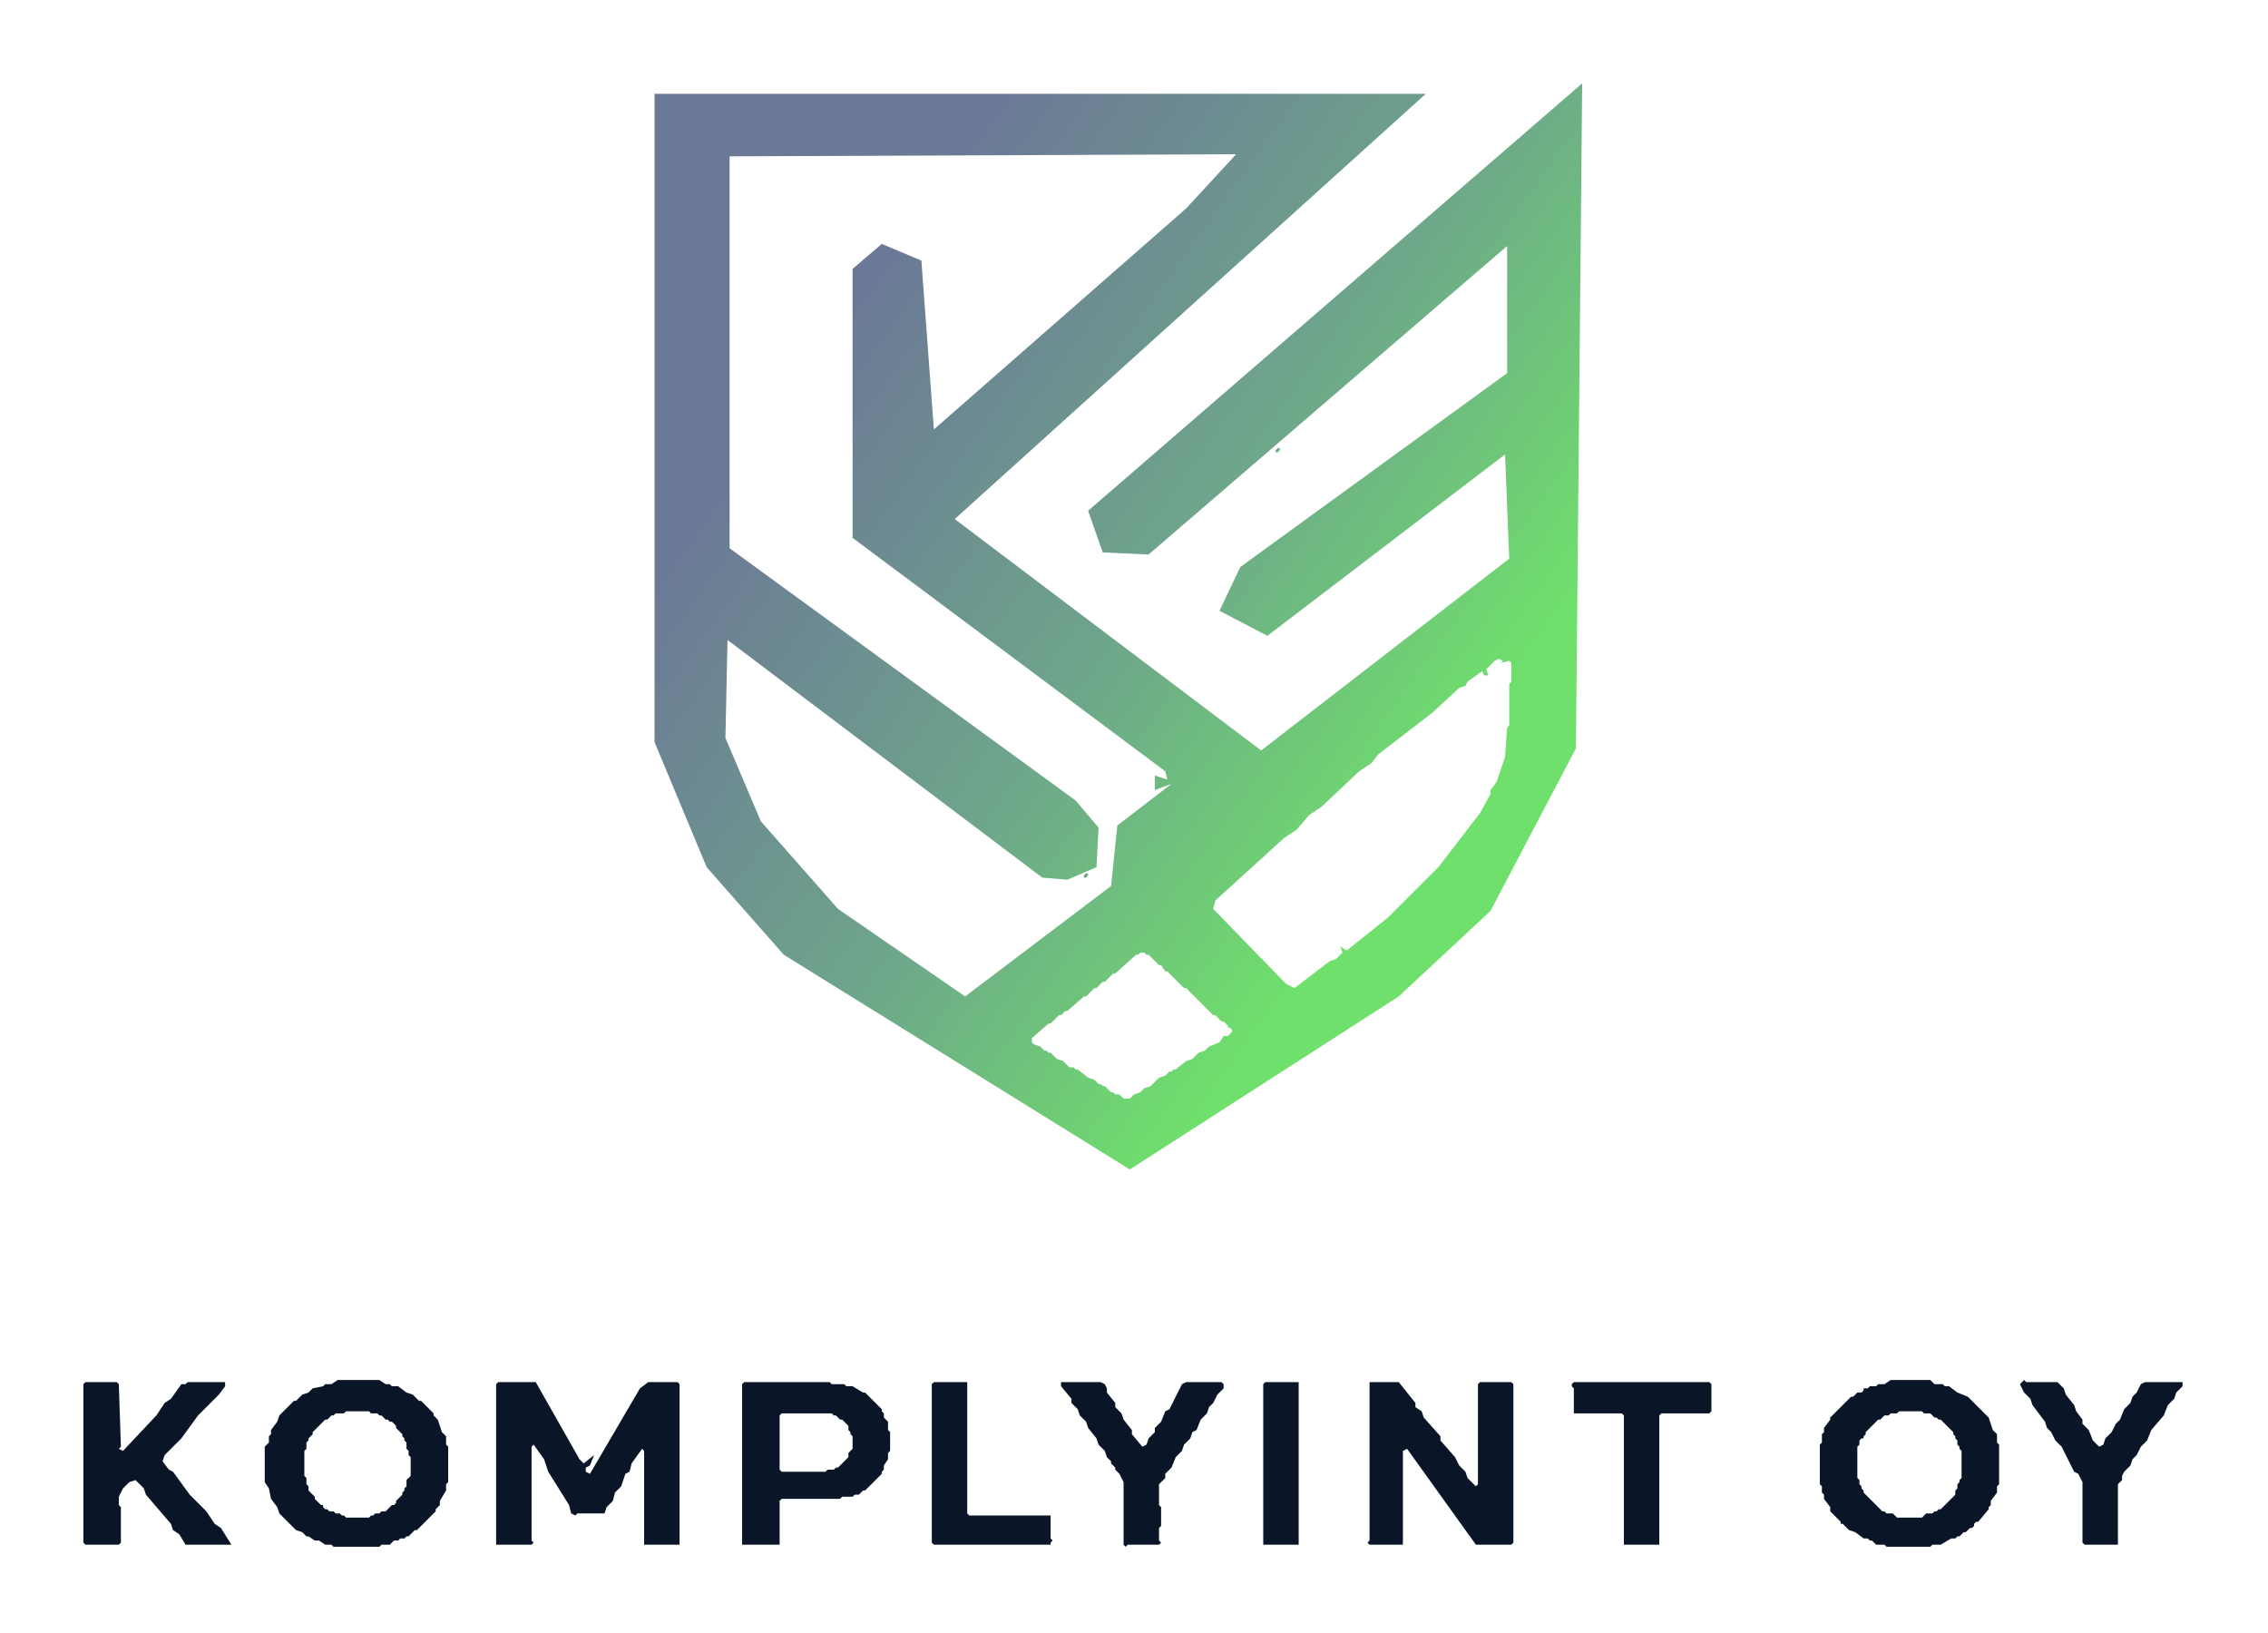
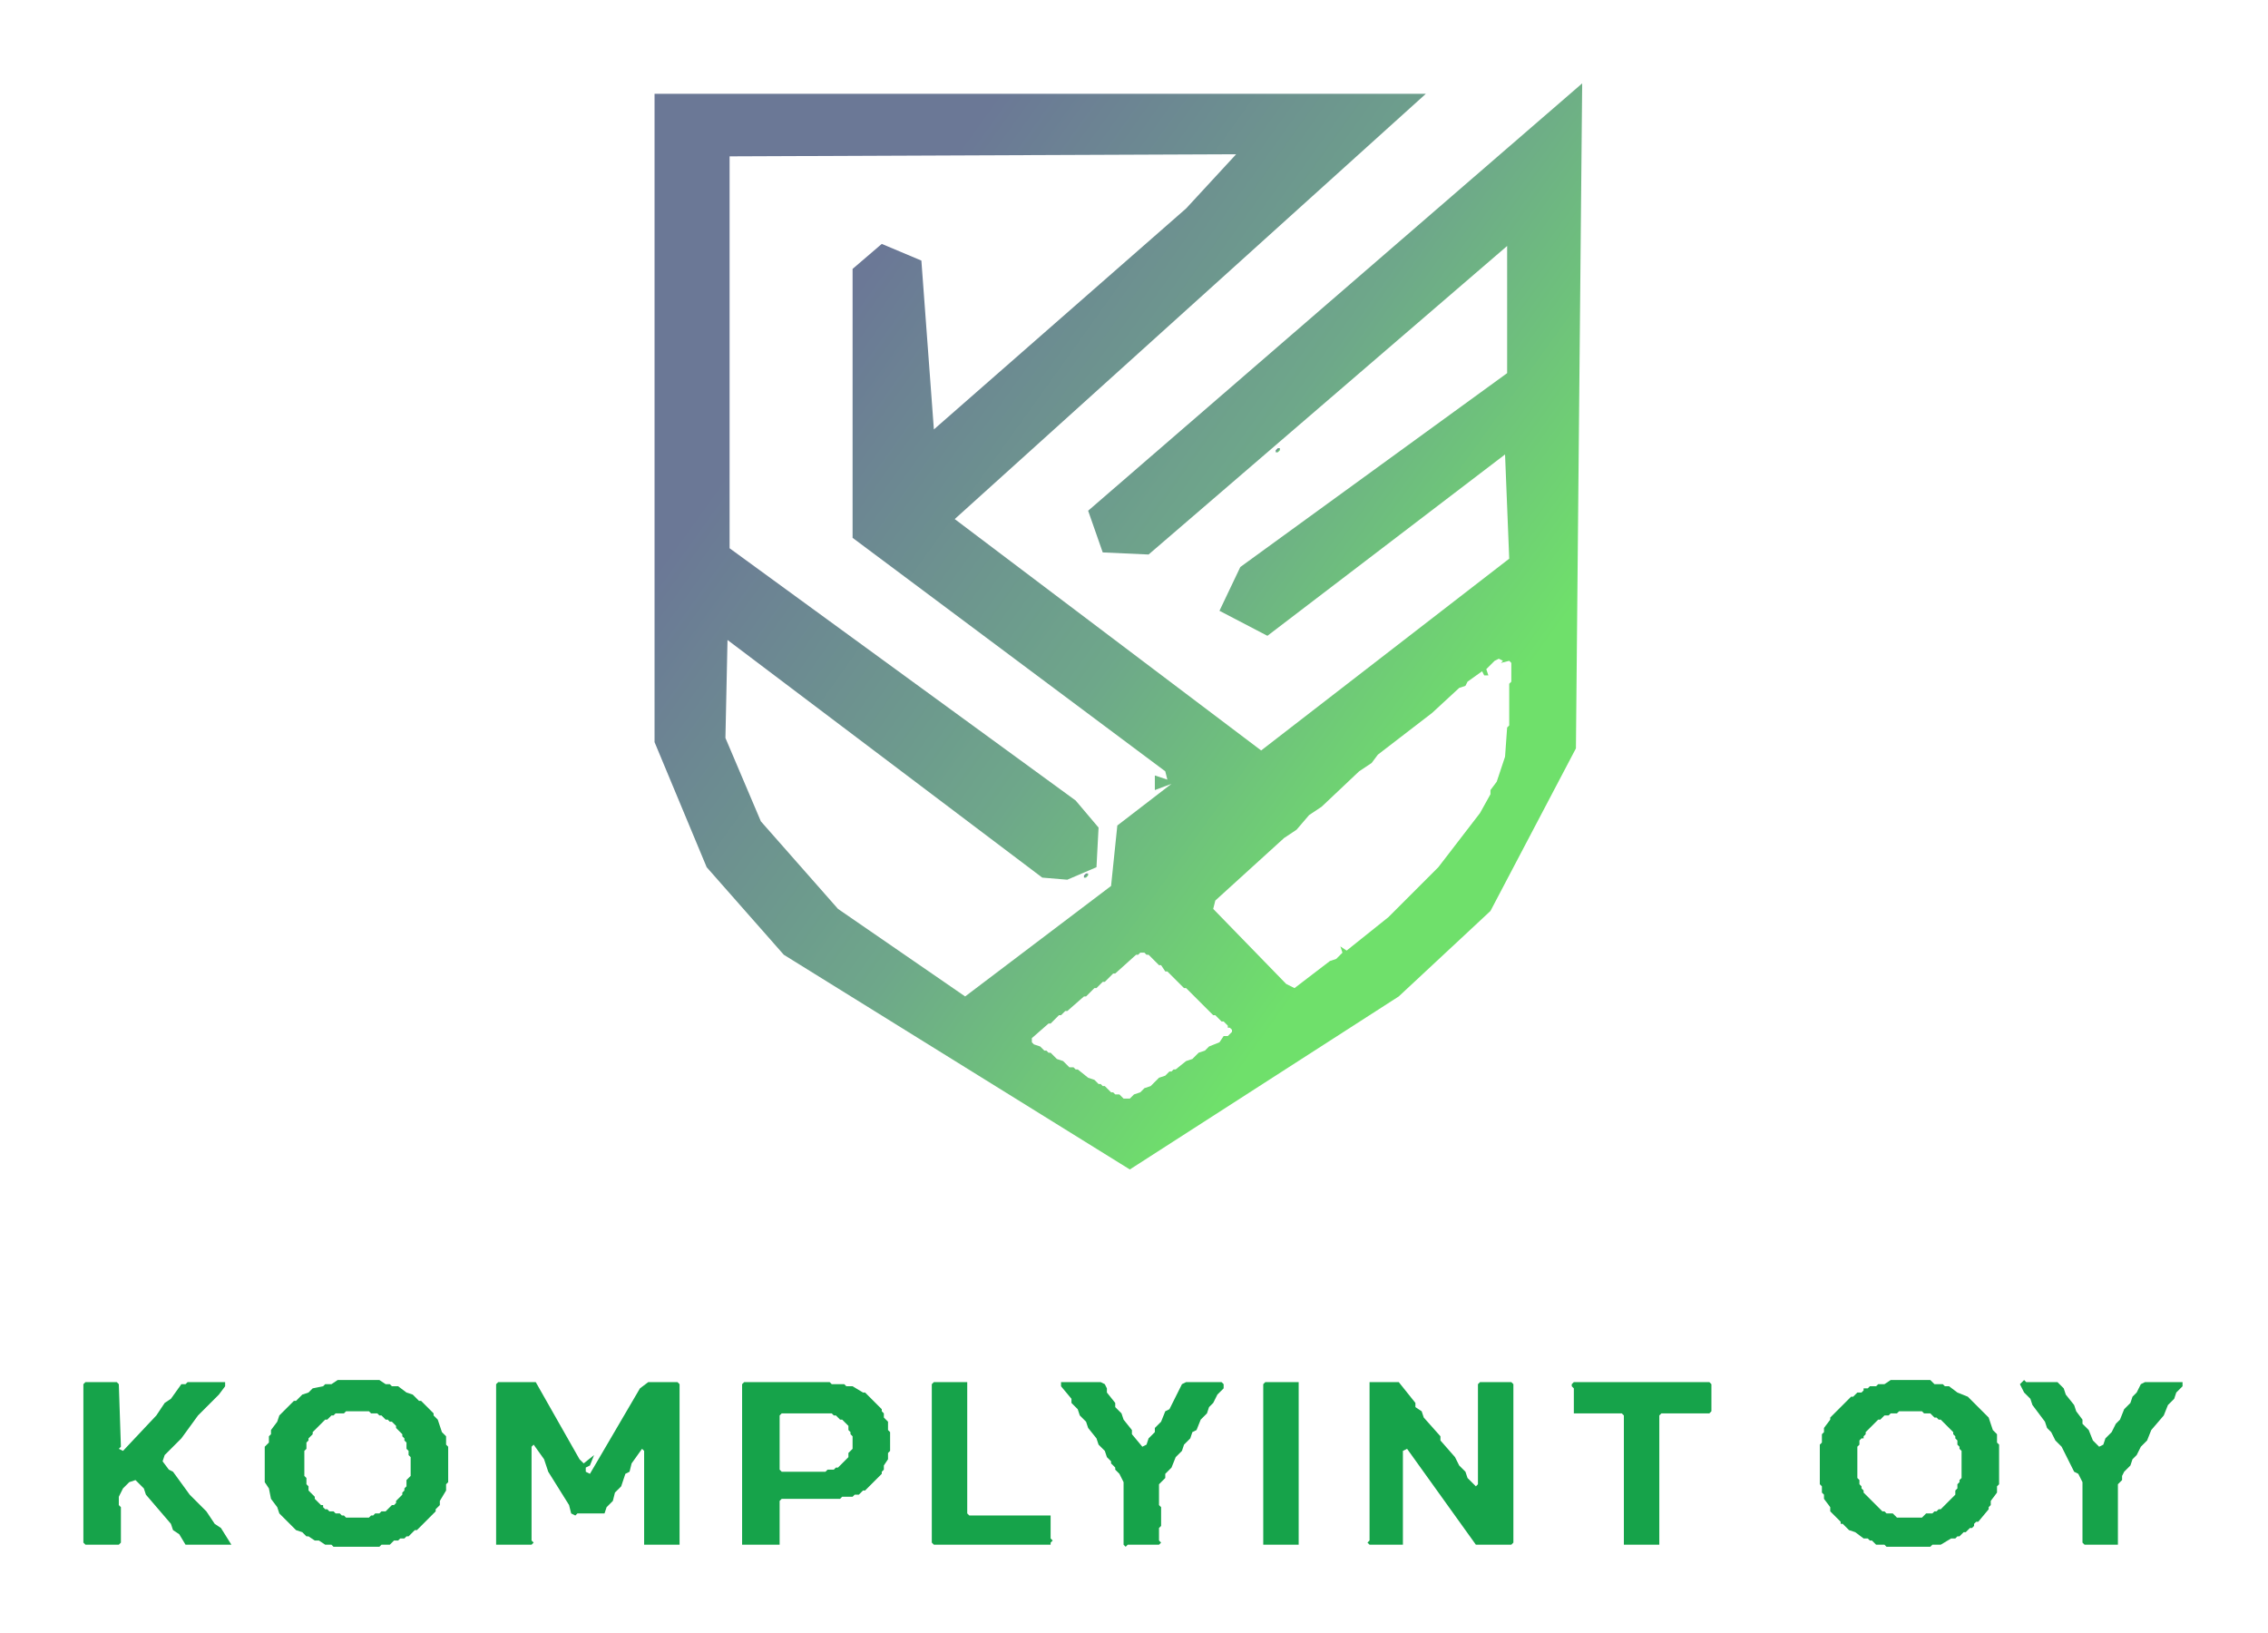
<svg xmlns="http://www.w3.org/2000/svg" viewBox="0 0 1088 783">
  <defs>
    <linearGradient id="grad" x1="25%" y1="15%" x2="85%" y2="65%">
      <stop offset="0%" stop-color="#6b7896" />
      <stop offset="55%" stop-color="#6ea78a" />
      <stop offset="100%" stop-color="#6fe06b" />
    </linearGradient>
  </defs>
  <g fill="url(#grad)" fill-rule="evenodd">
    <path d="M 522 419 L 521 419 L 520 420 L 520 421 L 521 421 L 522 420 Z" />
    <path d="M 614 215 L 613 215 L 612 216 L 612 217 L 613 217 L 614 216 Z" />
    <path d="M 650 183 Z" />
    <path d="M 759 40 L 522 245 L 529 265 L 551 266 L 723 118 L 723 179 L 595 272 L 585 293 L 608 305 L 722 218 L 724 268 L 605 360 L 458 249 L 684 45 L 314 45 L 314 356 L 339 416 L 376 458 L 542 561 L 671 478 L 715 437 L 756 359 Z M 549 457 L 550 458 L 551 458 L 556 463 L 557 463 L 559 466 L 560 466 L 568 474 L 569 474 L 582 487 L 583 487 L 586 490 L 587 490 L 589 492 L 589 493 L 590 493 L 591 494 L 591 495 L 589 497 L 587 497 L 585 500 L 580 502 L 578 504 L 575 505 L 572 508 L 569 509 L 564 513 L 563 513 L 562 514 L 561 514 L 559 516 L 556 517 L 552 521 L 549 522 L 547 524 L 544 525 L 542 527 L 539 527 L 537 525 L 535 525 L 534 524 L 533 524 L 530 521 L 529 521 L 528 520 L 527 520 L 525 518 L 522 517 L 517 513 L 516 513 L 515 512 L 513 512 L 510 509 L 507 508 L 504 505 L 503 505 L 502 504 L 501 504 L 499 502 L 496 501 L 495 500 L 495 498 L 503 491 L 504 491 L 508 487 L 509 487 L 511 485 L 512 485 L 520 478 L 521 478 L 525 474 L 526 474 L 529 471 L 530 471 L 534 467 L 535 467 L 545 458 L 546 458 L 547 457 Z M 724 317 L 725 318 L 725 327 L 724 328 L 724 348 L 723 349 L 722 363 L 718 375 L 715 379 L 715 381 L 710 390 L 690 416 L 666 440 L 646 456 L 643 454 L 644 457 L 641 460 L 638 461 L 621 474 L 617 472 L 582 436 L 583 432 L 616 402 L 622 398 L 628 391 L 634 387 L 652 370 L 658 366 L 661 362 L 687 342 L 700 330 L 703 329 L 704 327 L 711 322 L 712 324 L 714 324 L 713 321 L 717 317 L 719 316 L 721 317 L 720 318 Z M 593 74 L 569 100 L 448 206 L 442 125 L 423 117 L 409 129 L 409 258 L 559 370 L 560 374 L 554 372 L 554 379 L 562 376 L 536 396 L 533 425 L 463 478 L 402 436 L 365 394 L 348 354 L 349 307 L 500 421 L 512 422 L 526 416 L 527 397 L 516 384 L 350 263 L 350 75 Z" />
  </g>
-   <g fill="#0a1628" fill-rule="evenodd">
+   <g fill="#16a34a" fill-rule="evenodd">
    <path d="M 755 663 L 754 664 L 754 665 L 755 666 L 755 678 L 778 678 L 779 679 L 779 741 L 796 741 L 796 679 L 797 678 L 820 678 L 821 677 L 821 664 L 820 663 Z" />
    <path d="M 657 663 L 657 739 L 656 740 L 657 741 L 673 741 L 673 696 L 675 695 L 708 741 L 725 741 L 726 740 L 726 664 L 725 663 L 710 663 L 709 664 L 709 712 L 708 713 L 704 709 L 703 706 L 700 703 L 698 699 L 691 691 L 691 689 L 683 680 L 682 677 L 679 675 L 679 673 L 671 663 Z" />
    <path d="M 607 663 L 606 664 L 606 741 L 623 741 L 623 663 Z" />
    <path d="M 509 663 L 509 665 L 514 671 L 514 673 L 517 676 L 518 679 L 521 682 L 522 685 L 526 690 L 527 693 L 530 696 L 531 699 L 533 701 L 533 702 L 535 704 L 535 705 L 537 707 L 539 711 L 539 741 L 540 742 L 541 741 L 556 741 L 557 740 L 556 739 L 556 733 L 557 732 L 557 723 L 556 722 L 556 712 L 559 709 L 559 707 L 562 704 L 564 699 L 567 696 L 568 693 L 571 690 L 572 687 L 574 686 L 576 681 L 579 678 L 580 675 L 582 673 L 584 669 L 587 666 L 587 664 L 586 663 L 569 663 L 567 664 L 561 676 L 559 677 L 557 682 L 554 685 L 554 687 L 551 690 L 550 693 L 548 694 L 543 688 L 543 686 L 539 681 L 538 678 L 535 675 L 535 673 L 531 668 L 531 666 L 530 664 L 528 663 Z" />
    <path d="M 448 663 L 447 664 L 447 740 L 448 741 L 504 741 L 504 740 L 505 739 L 504 738 L 504 727 L 465 727 L 464 726 L 464 663 Z" />
    <path d="M 415 668 L 414 668 L 409 665 L 406 665 L 405 664 L 399 664 L 398 663 L 357 663 L 356 664 L 356 741 L 374 741 L 374 720 L 375 719 L 403 719 L 404 718 L 409 718 L 410 717 L 412 717 L 414 715 L 415 715 L 423 707 L 423 706 L 424 705 L 424 703 L 426 700 L 426 697 L 427 696 L 427 687 L 426 686 L 426 682 L 424 680 L 424 678 L 423 677 L 423 676 Z M 374 679 L 375 678 L 399 678 L 400 679 L 401 679 L 403 681 L 404 681 L 407 684 L 407 686 L 408 687 L 408 688 L 409 689 L 409 695 L 407 697 L 407 699 L 402 704 L 401 704 L 400 705 L 397 705 L 396 706 L 375 706 L 374 705 Z" />
    <path d="M 238 664 L 238 741 L 255 741 L 256 740 L 255 739 L 255 694 L 256 693 L 261 700 L 263 706 L 273 722 L 274 726 L 276 727 L 277 726 L 290 726 L 291 723 L 294 720 L 295 716 L 298 713 L 300 707 L 302 706 L 303 702 L 308 695 L 309 696 L 309 741 L 326 741 L 326 664 L 325 663 L 311 663 L 307 666 L 283 707 L 281 706 L 281 704 L 283 703 L 285 698 L 280 702 L 278 700 L 257 663 L 239 663 Z" />
    <path d="M 41 663 L 40 664 L 40 740 L 41 741 L 57 741 L 58 740 L 58 723 L 57 722 L 57 718 L 59 714 L 62 711 L 65 710 L 69 714 L 70 717 L 82 731 L 83 734 L 86 736 L 89 741 L 111 741 L 106 733 L 103 731 L 99 725 L 91 717 L 83 706 L 81 705 L 78 701 L 79 698 L 87 690 L 95 679 L 105 669 L 108 665 L 108 663 L 90 663 L 89 664 L 87 664 L 82 671 L 79 673 L 75 679 L 59 696 L 57 695 L 58 694 L 57 664 L 56 663 Z" />
    <path d="M 971 662 L 969 664 L 971 668 L 974 671 L 975 674 L 981 682 L 982 685 L 984 687 L 986 691 L 989 694 L 995 706 L 997 707 L 999 711 L 999 740 L 1000 741 L 1016 741 L 1016 712 L 1018 710 L 1018 708 L 1019 706 L 1022 703 L 1023 700 L 1025 698 L 1027 694 L 1030 691 L 1032 686 L 1038 679 L 1040 674 L 1043 671 L 1044 668 L 1047 665 L 1047 663 L 1029 663 L 1027 664 L 1025 668 L 1023 670 L 1022 673 L 1019 676 L 1017 681 L 1015 683 L 1013 687 L 1010 690 L 1009 693 L 1007 694 L 1004 691 L 1002 686 L 999 683 L 999 681 L 996 677 L 995 674 L 991 669 L 990 666 L 987 663 L 972 663 Z" />
    <path d="M 894 666 L 894 667 L 893 668 L 891 668 L 889 670 L 888 670 L 878 680 L 878 681 L 875 685 L 875 687 L 874 688 L 874 692 L 873 693 L 873 712 L 874 713 L 874 716 L 875 717 L 875 719 L 878 723 L 878 725 L 883 730 L 883 731 L 884 731 L 887 734 L 890 735 L 894 738 L 896 738 L 897 739 L 898 739 L 900 741 L 904 741 L 905 742 L 926 742 L 927 741 L 931 741 L 936 738 L 938 738 L 939 737 L 940 737 L 942 735 L 943 735 L 945 733 L 946 733 L 947 732 L 947 731 L 948 730 L 949 730 L 954 724 L 954 723 L 955 722 L 955 720 L 958 716 L 958 713 L 959 712 L 959 693 L 958 692 L 958 688 L 956 686 L 954 680 L 944 670 L 939 668 L 935 665 L 933 665 L 932 664 L 928 664 L 926 662 L 907 662 L 904 664 L 901 664 L 900 665 L 897 665 L 896 666 Z M 904 679 L 906 679 L 907 678 L 910 678 L 911 677 L 922 677 L 923 678 L 926 678 L 928 680 L 929 680 L 930 681 L 931 681 L 937 687 L 937 688 L 938 689 L 938 690 L 939 691 L 939 693 L 940 694 L 940 695 L 941 696 L 941 709 L 940 710 L 940 711 L 939 712 L 939 714 L 938 715 L 938 717 L 931 724 L 930 724 L 929 725 L 928 725 L 927 726 L 924 726 L 922 728 L 910 728 L 908 726 L 905 726 L 904 725 L 903 725 L 894 716 L 894 715 L 893 714 L 893 713 L 892 712 L 892 710 L 891 709 L 891 694 L 892 693 L 892 691 L 893 690 L 894 690 L 894 689 L 895 688 L 895 687 L 901 681 L 902 681 Z" />
    <path d="M 150 666 L 148 668 L 145 669 L 142 672 L 141 672 L 134 679 L 133 682 L 130 686 L 130 688 L 129 689 L 129 692 L 127 694 L 127 711 L 129 714 L 130 719 L 133 723 L 134 726 L 142 734 L 145 735 L 147 737 L 148 737 L 151 739 L 153 739 L 156 741 L 159 741 L 160 742 L 182 742 L 183 741 L 187 741 L 189 739 L 191 739 L 192 738 L 194 738 L 195 737 L 196 737 L 199 734 L 200 734 L 209 725 L 209 724 L 211 722 L 211 720 L 214 715 L 214 712 L 215 711 L 215 694 L 214 693 L 214 689 L 212 687 L 210 681 L 208 679 L 208 678 L 202 672 L 201 672 L 198 669 L 195 668 L 191 665 L 188 665 L 187 664 L 185 664 L 182 662 L 162 662 L 159 664 L 156 664 L 155 665 Z M 161 678 L 165 678 L 166 677 L 177 677 L 178 678 L 181 678 L 182 679 L 183 679 L 185 681 L 186 681 L 187 682 L 188 682 L 190 684 L 190 685 L 193 688 L 193 689 L 194 690 L 194 691 L 195 692 L 195 695 L 196 696 L 196 698 L 197 699 L 197 708 L 195 710 L 195 713 L 194 714 L 194 715 L 193 716 L 193 717 L 190 720 L 190 721 L 189 722 L 188 722 L 185 725 L 183 725 L 182 726 L 180 726 L 179 727 L 178 727 L 177 728 L 166 728 L 165 727 L 164 727 L 163 726 L 161 726 L 160 725 L 158 725 L 157 724 L 156 724 L 155 723 L 155 722 L 154 722 L 151 719 L 151 718 L 148 715 L 148 713 L 147 712 L 147 709 L 146 708 L 146 696 L 147 695 L 147 692 L 148 691 L 148 690 L 150 688 L 150 687 L 156 681 L 157 681 L 159 679 L 160 679 Z" />
  </g>
</svg>
